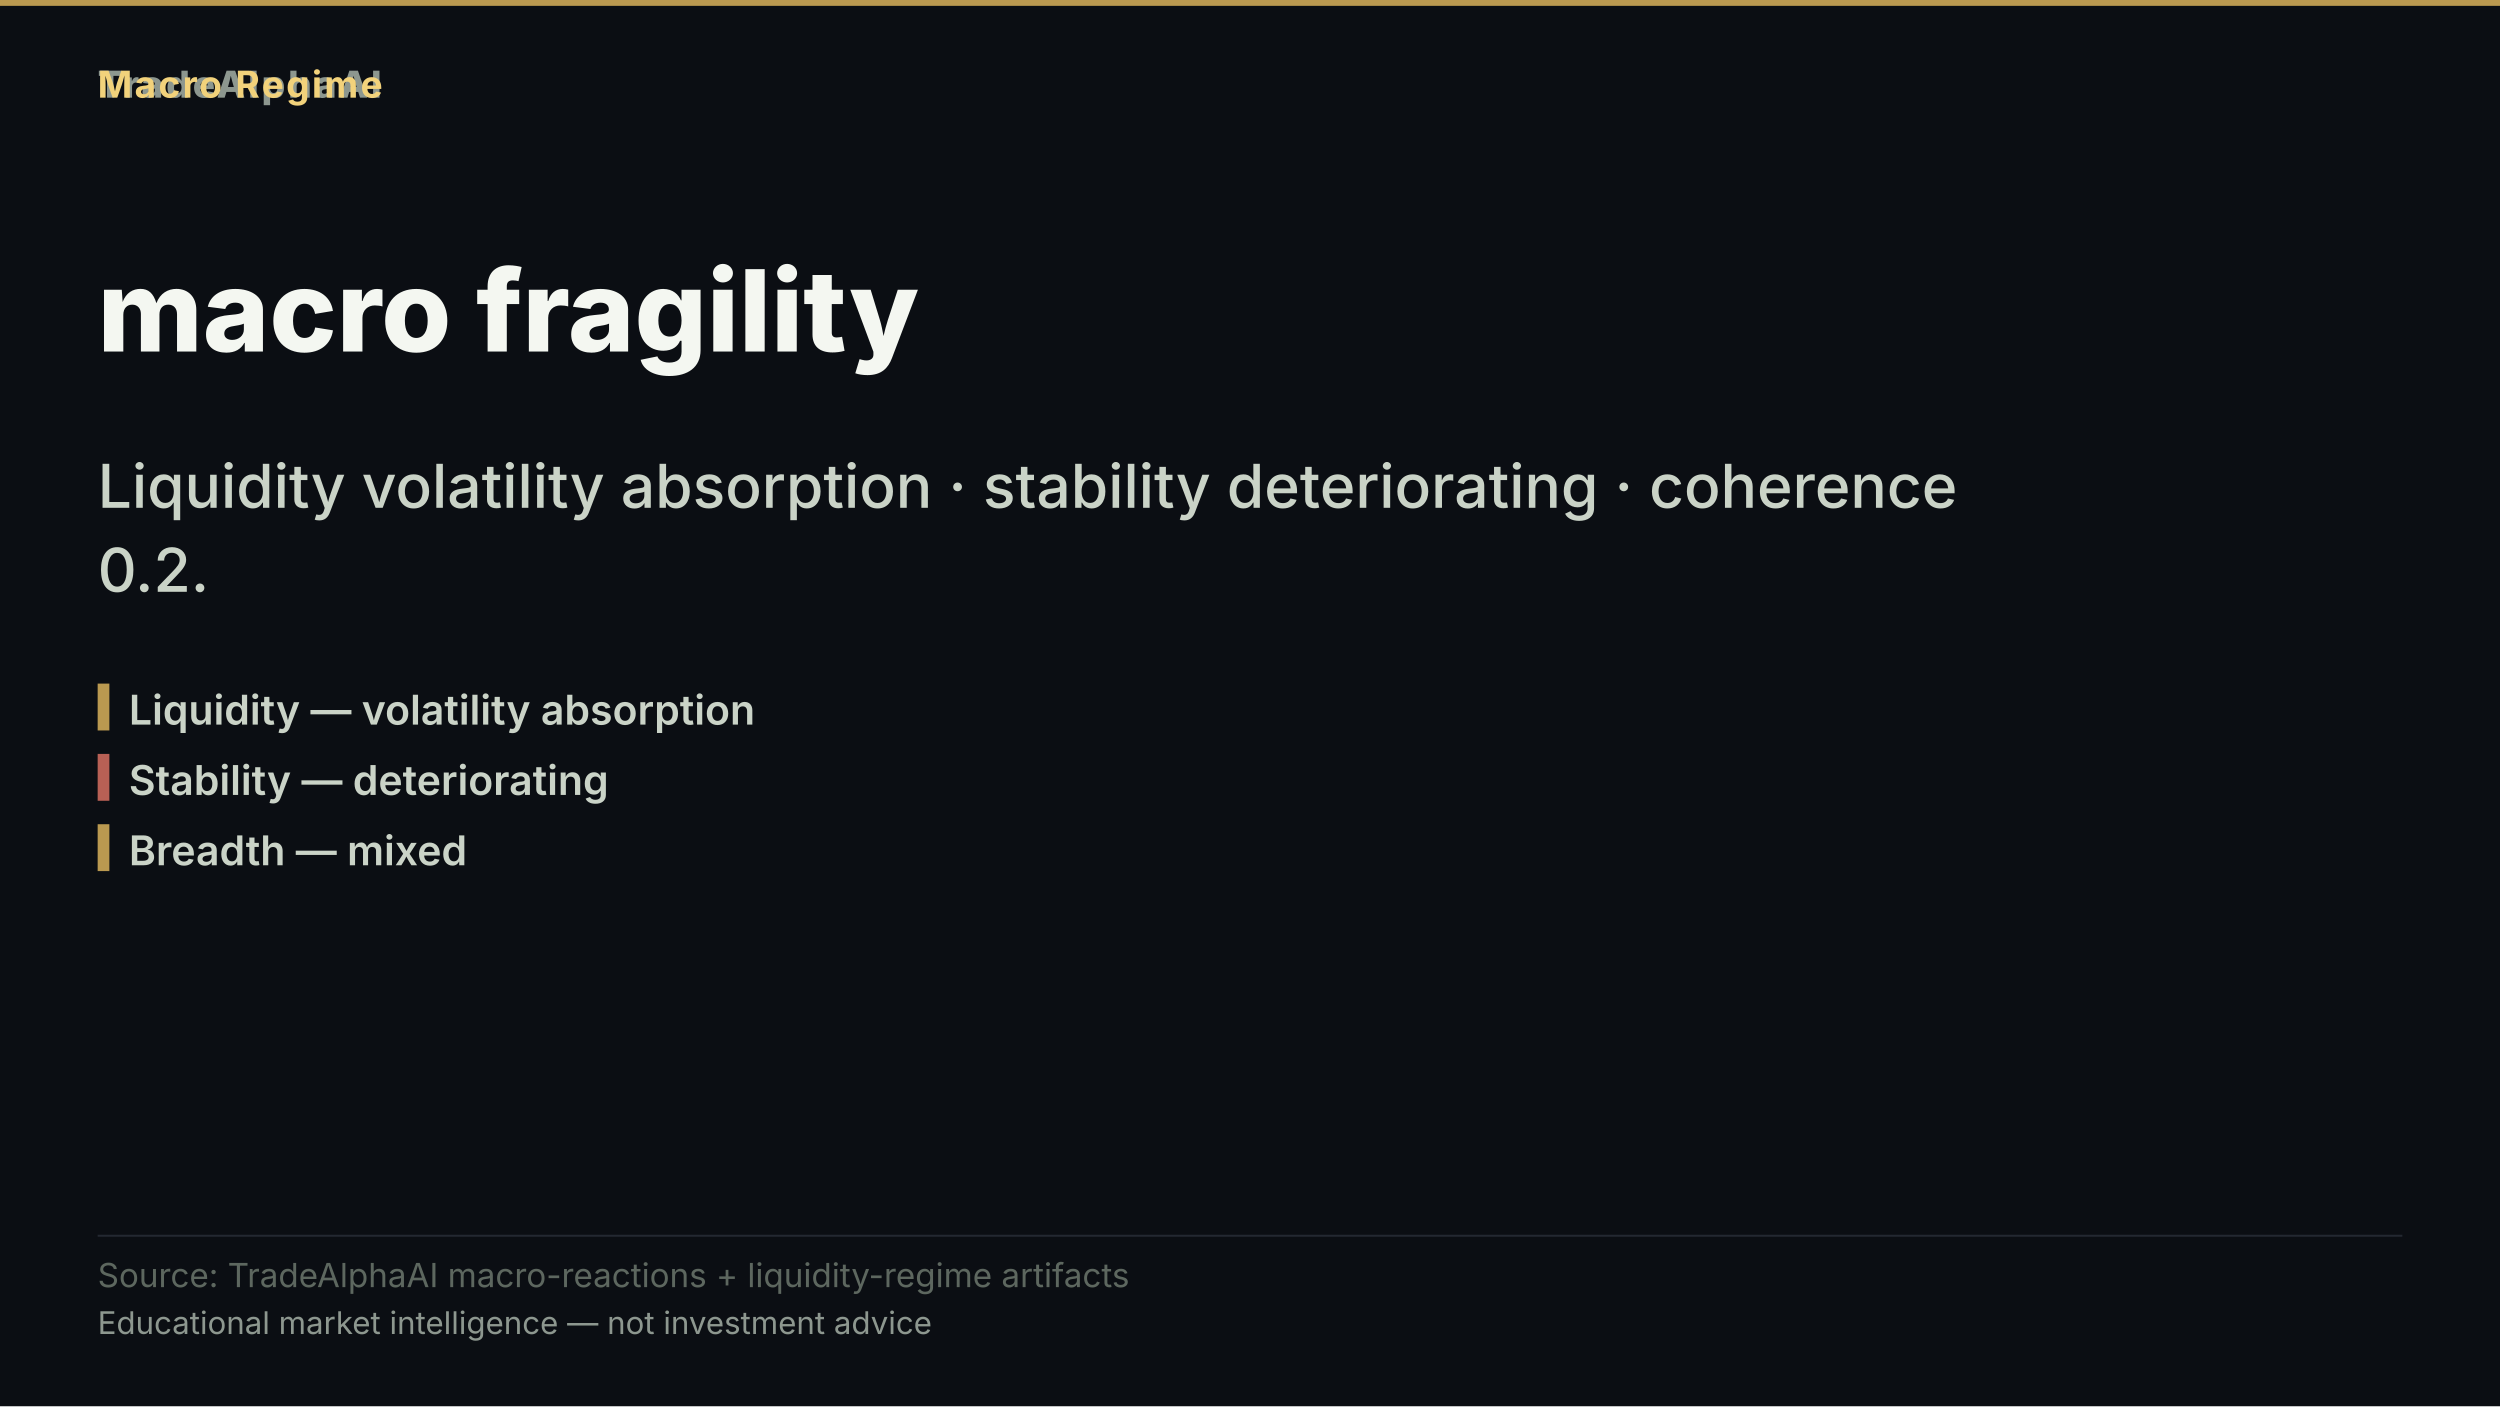
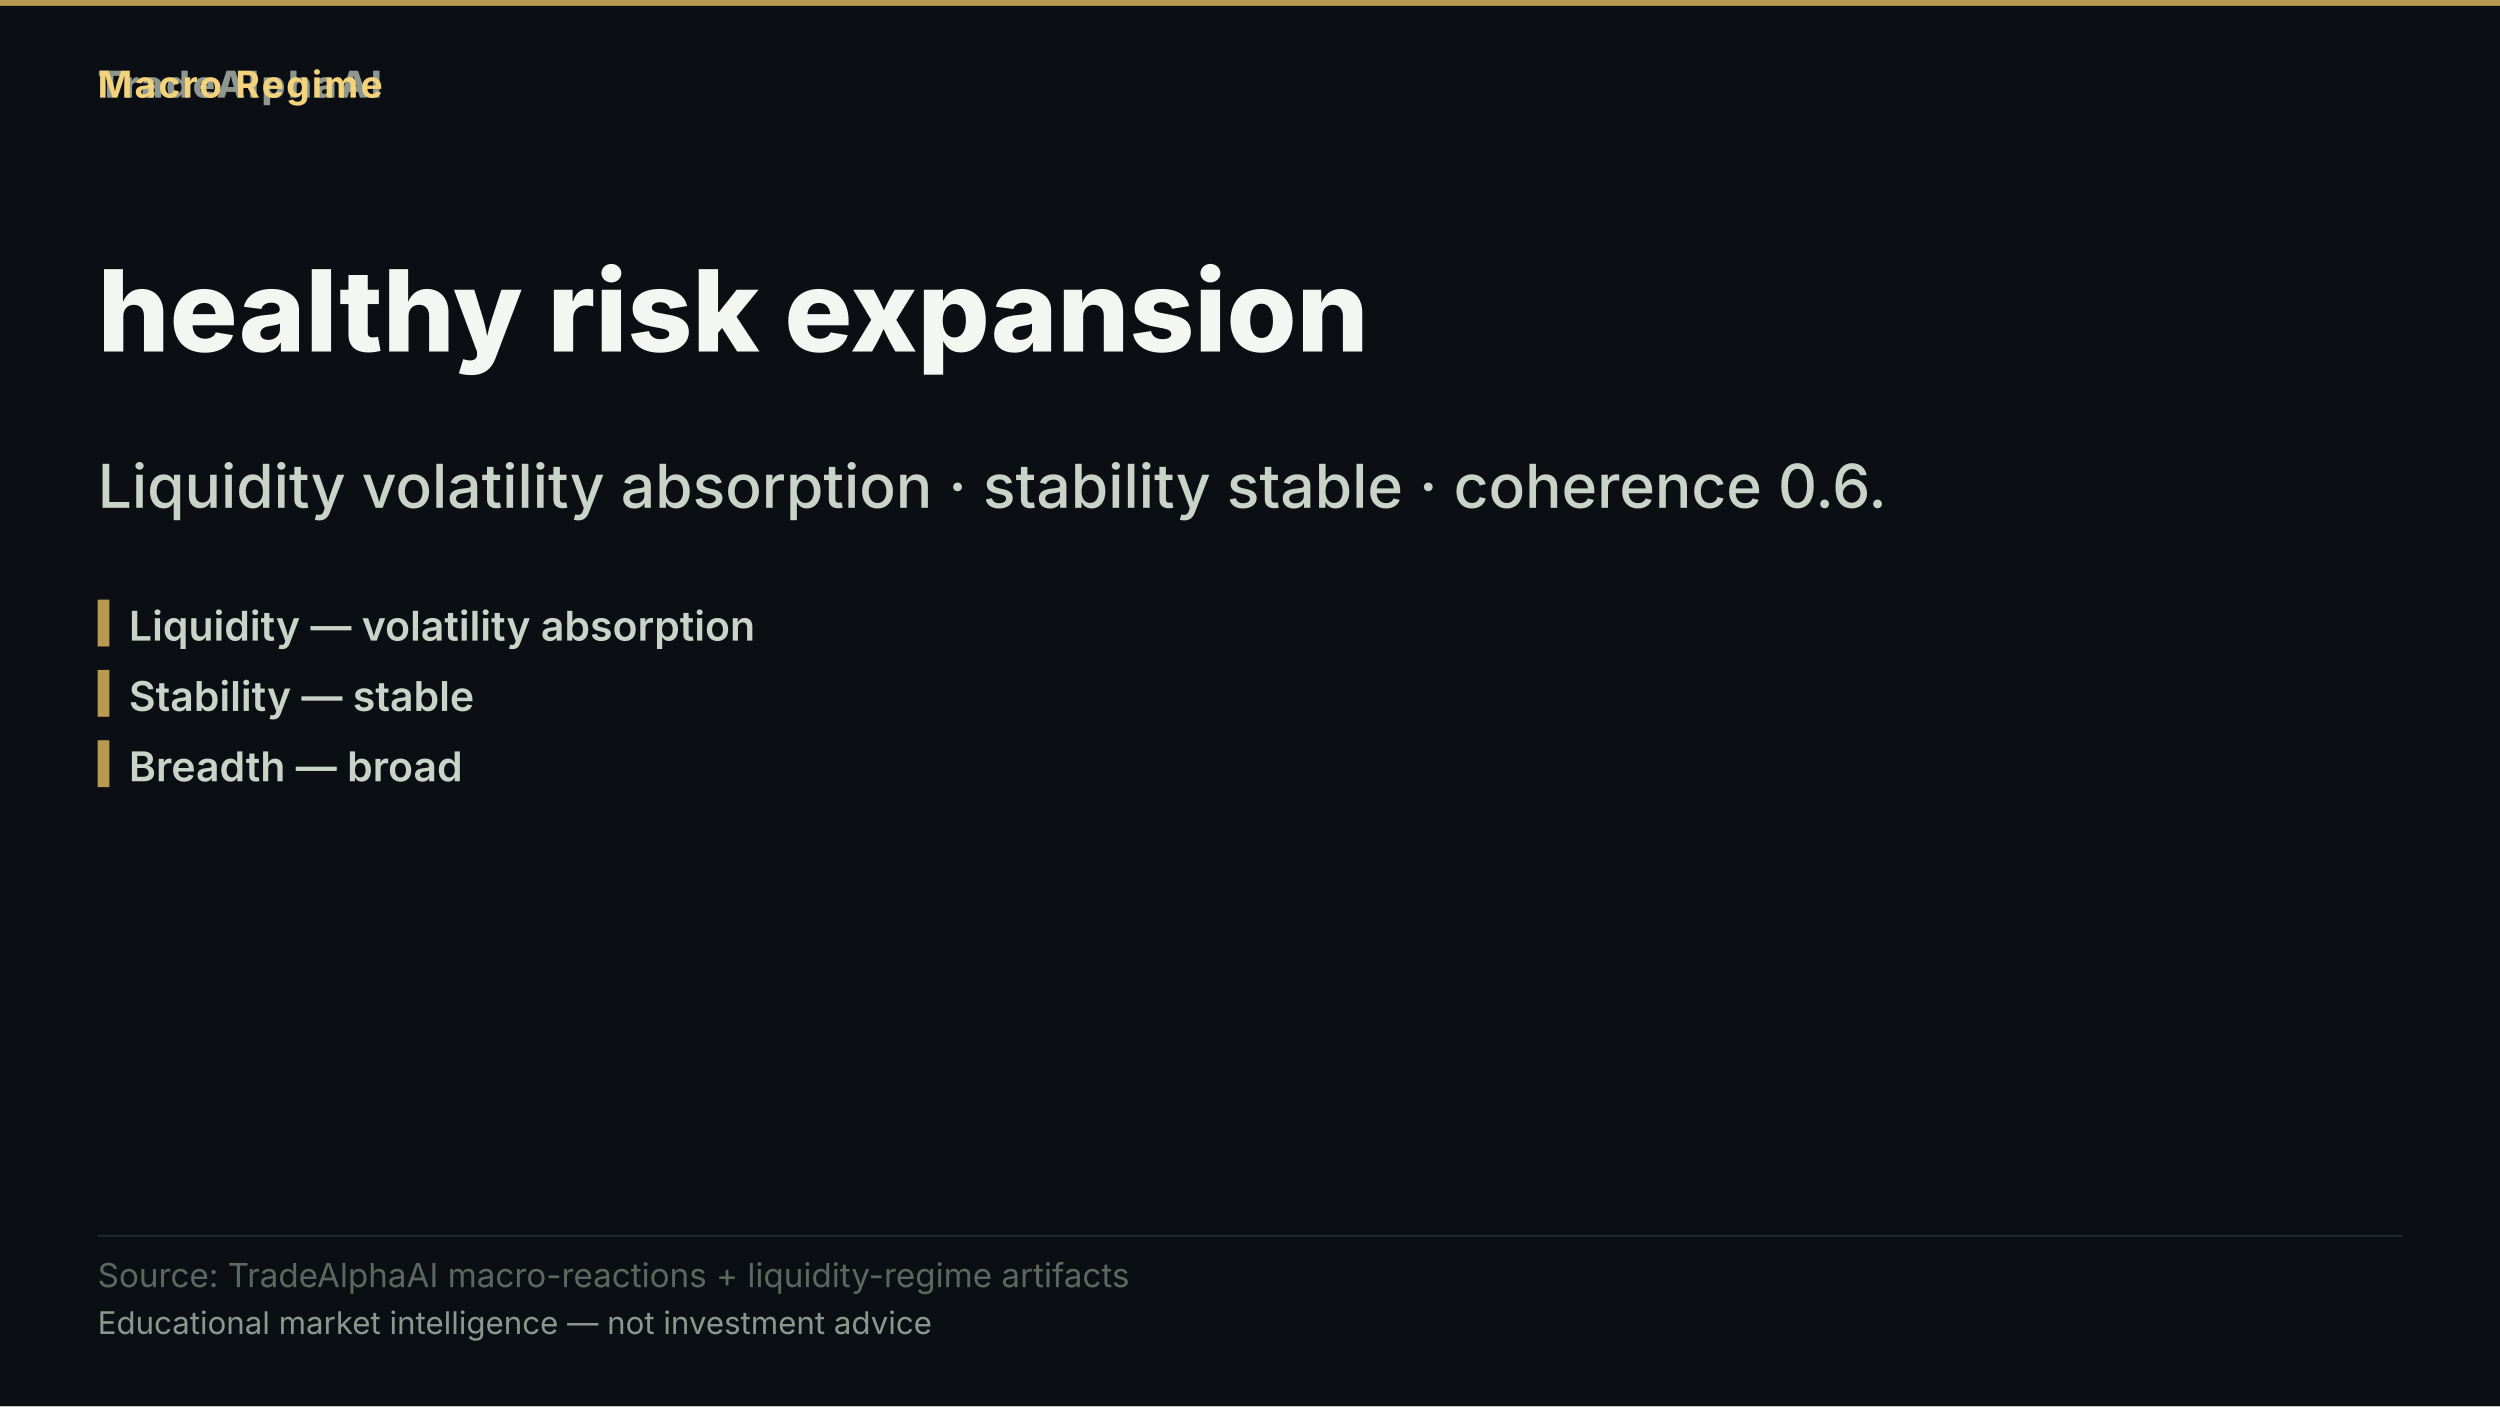
- <svg xmlns="http://www.w3.org/2000/svg" width="1280" height="720" viewBox="0 0 1280 720" role="img" aria-label="macro fragility">
+ <svg xmlns="http://www.w3.org/2000/svg" width="1280" height="720" viewBox="0 0 1280 720" role="img" aria-label="healthy risk expansion">
  <rect width="1280" height="720" fill="#0b0e13" />
  <rect x="0" y="0" width="1280" height="3" fill="#d8b15a" opacity="0.85" />
  <text x="50" y="50" font-family="'Inter','Segoe UI','Helvetica Neue',Arial,sans-serif" font-size="19" font-weight="800" letter-spacing="1.5" fill="#8d978f" text-anchor="start">TradeAlphaAI</text>
  <text x="50" y="50" font-family="'Inter','Segoe UI','Helvetica Neue',Arial,sans-serif" font-size="19" font-weight="700" letter-spacing="1.2" fill="#f2d27b" text-anchor="start">Macro Regime</text>
-   <text x="50" y="180" font-family="'Inter','Segoe UI','Helvetica Neue',Arial,sans-serif" font-size="58" font-weight="800" fill="#f4f7f1" text-anchor="start">macro fragility</text>
-   <text x="50" y="260" font-family="'Inter','Segoe UI','Helvetica Neue',Arial,sans-serif" font-size="31" font-weight="500" fill="#cad3c7" text-anchor="start">Liquidity volatility absorption · stability deteriorating · coherence</text>
-   <text x="50" y="303" font-family="'Inter','Segoe UI','Helvetica Neue',Arial,sans-serif" font-size="31" font-weight="500" fill="#cad3c7" text-anchor="start">0.2.</text>
-   <rect x="50" y="350" width="6" height="24" fill="#d8b15a" opacity="0.85" />
-   <text x="66" y="371" font-family="'Inter','Segoe UI','Helvetica Neue',Arial,sans-serif" font-size="21" font-weight="600" fill="#cad3c7" text-anchor="start">Liquidity — volatility absorption</text>
-   <rect x="50" y="386" width="6" height="24" fill="#d66e60" opacity="0.85" />
-   <text x="66" y="407" font-family="'Inter','Segoe UI','Helvetica Neue',Arial,sans-serif" font-size="21" font-weight="600" fill="#cad3c7" text-anchor="start">Stability — deteriorating</text>
-   <rect x="50" y="422" width="6" height="24" fill="#d8b15a" opacity="0.85" />
-   <text x="66" y="443" font-family="'Inter','Segoe UI','Helvetica Neue',Arial,sans-serif" font-size="21" font-weight="600" fill="#cad3c7" text-anchor="start">Breadth — mixed</text>
+   <text x="50" y="180" font-family="'Inter','Segoe UI','Helvetica Neue',Arial,sans-serif" font-size="58" font-weight="800" fill="#f4f7f1" text-anchor="start">healthy risk expansion</text>
+   <text x="50" y="260" font-family="'Inter','Segoe UI','Helvetica Neue',Arial,sans-serif" font-size="31" font-weight="500" fill="#cad3c7" text-anchor="start">Liquidity volatility absorption · stability stable · coherence 0.6.</text>
+   <rect x="50" y="307" width="6" height="24" fill="#d8b15a" opacity="0.85" />
+   <text x="66" y="328" font-family="'Inter','Segoe UI','Helvetica Neue',Arial,sans-serif" font-size="21" font-weight="600" fill="#cad3c7" text-anchor="start">Liquidity — volatility absorption</text>
+   <rect x="50" y="343" width="6" height="24" fill="#d8b15a" opacity="0.85" />
+   <text x="66" y="364" font-family="'Inter','Segoe UI','Helvetica Neue',Arial,sans-serif" font-size="21" font-weight="600" fill="#cad3c7" text-anchor="start">Stability — stable</text>
+   <rect x="50" y="379" width="6" height="24" fill="#d8b15a" opacity="0.85" />
+   <text x="66" y="400" font-family="'Inter','Segoe UI','Helvetica Neue',Arial,sans-serif" font-size="21" font-weight="600" fill="#cad3c7" text-anchor="start">Breadth — broad</text>
  <rect x="50" y="632.2" width="1180" height="1" fill="rgba(148,163,184,0.18)" />
  <text x="50" y="659" font-family="'Inter','Segoe UI','Helvetica Neue',Arial,sans-serif" font-size="17" fill="#5d675f" text-anchor="start">Source: TradeAlphaAI macro-reactions + liquidity-regime artifacts</text>
  <text x="50" y="683" font-family="'Inter','Segoe UI','Helvetica Neue',Arial,sans-serif" font-size="16" fill="#8d978f" text-anchor="start">Educational market intelligence — not investment advice</text>
</svg>
